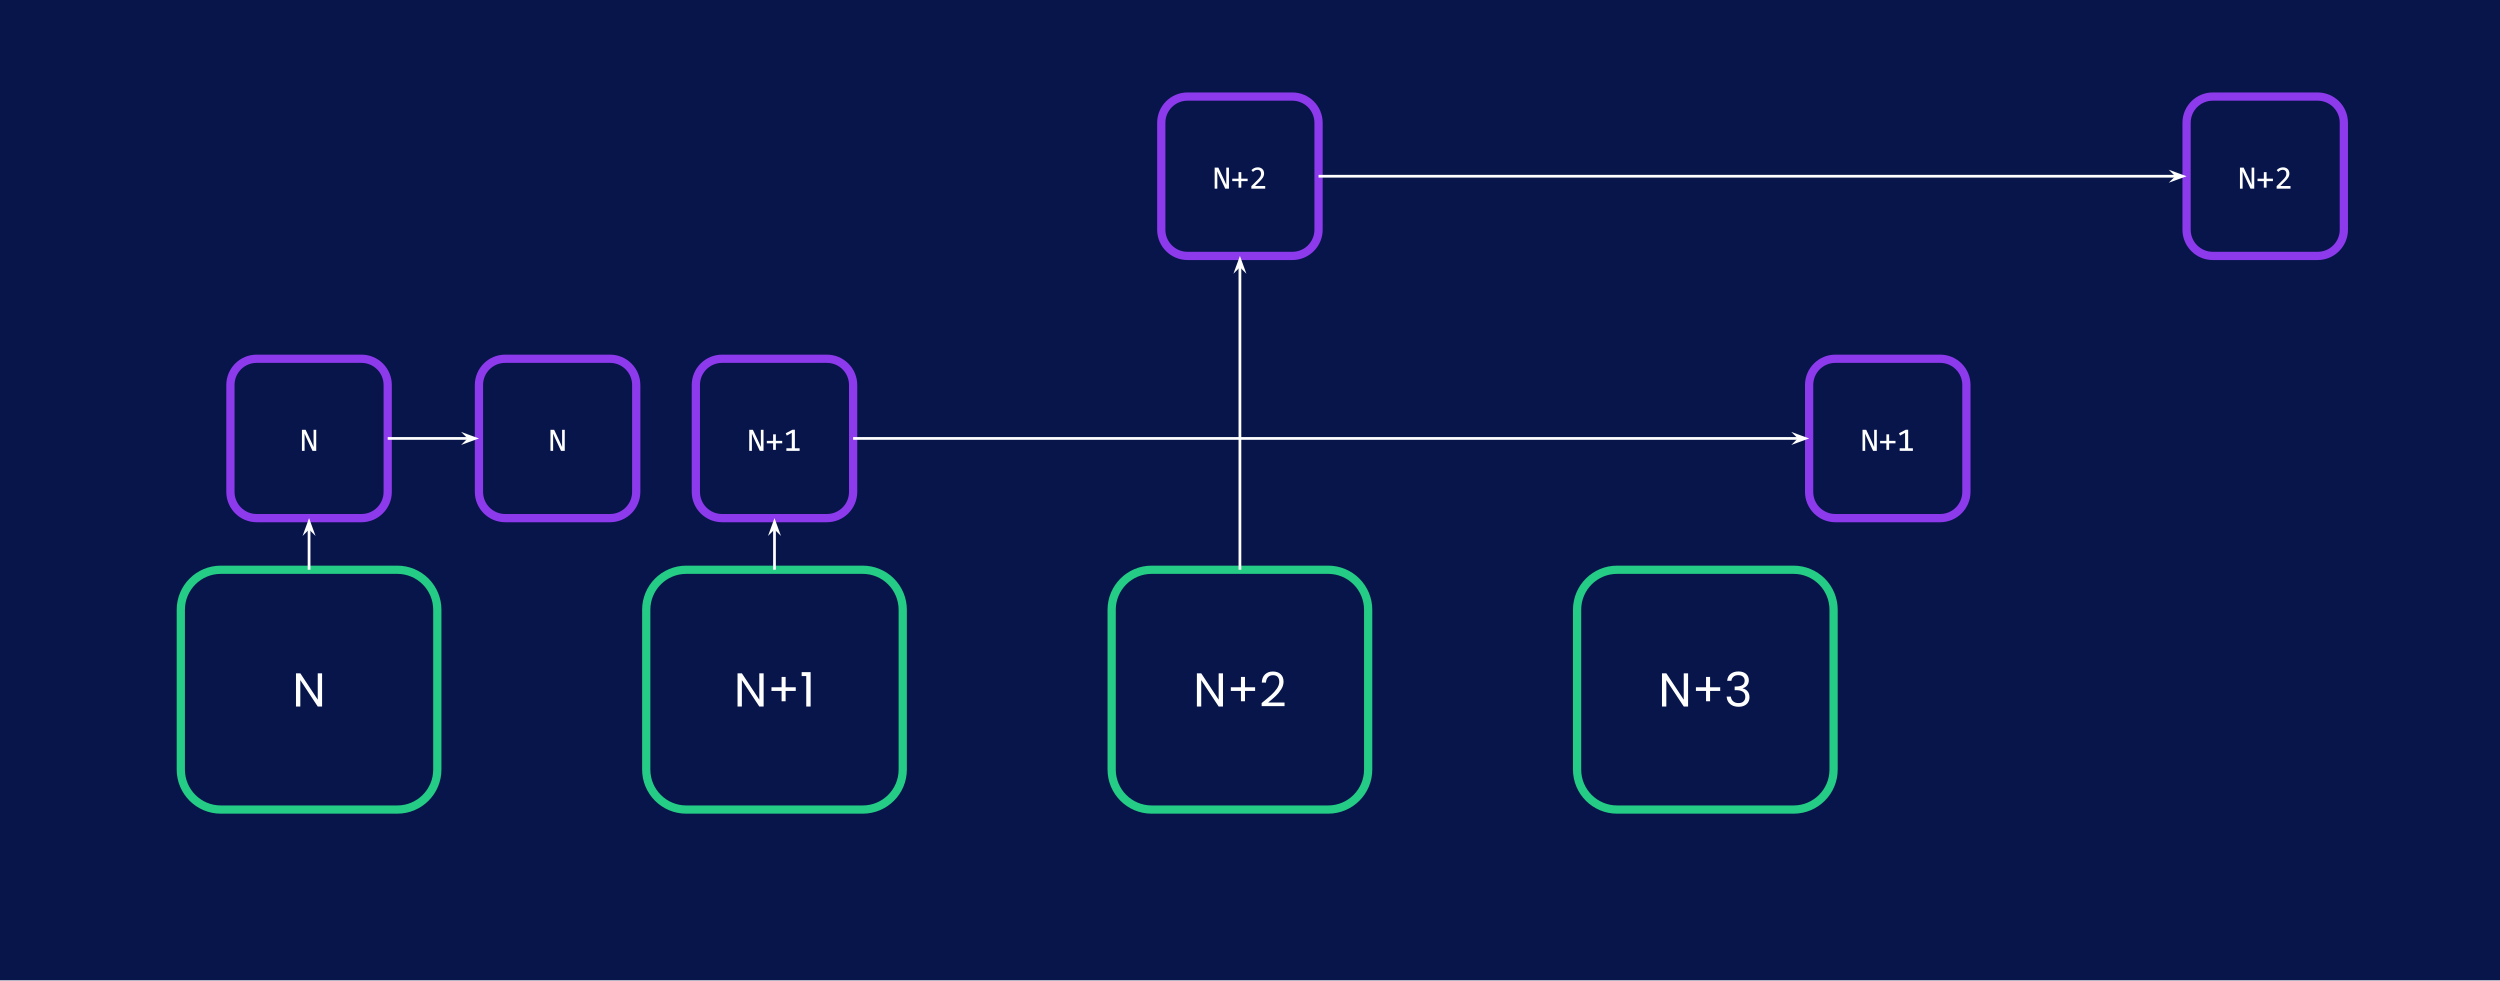
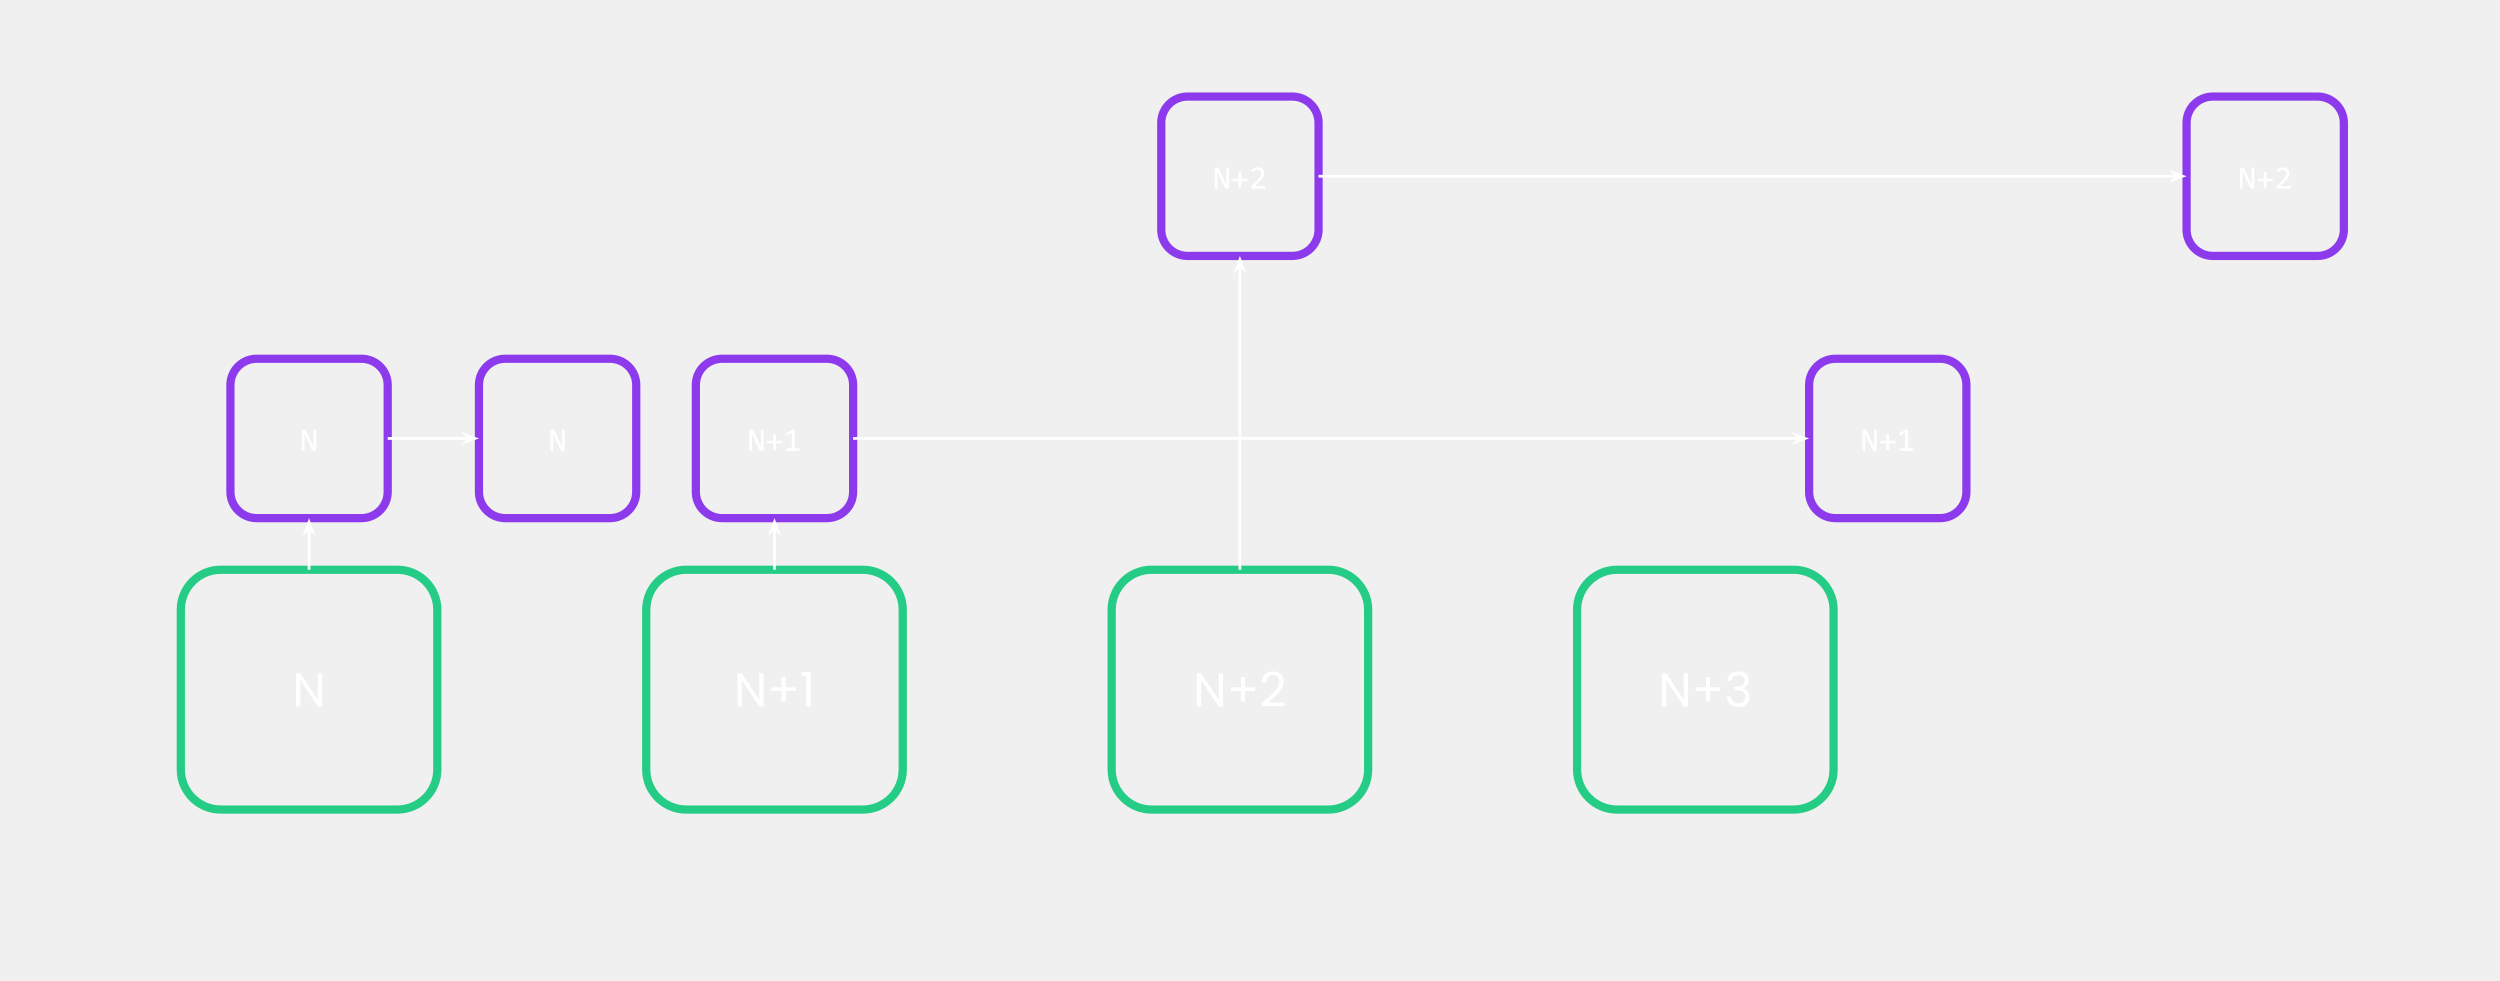
<svg xmlns="http://www.w3.org/2000/svg" version="1.1" viewBox="0.0 0.0 910.184 356.89" fill="none" stroke="none" stroke-linecap="square" stroke-miterlimit="10">
  <clipPath id="p.0">
    <path d="m0 0l910.184 0l0 356.89l-910.184 0l0 -356.89z" clip-rule="nonzero" />
  </clipPath>
  <g clip-path="url(#p.0)">
-     <path fill="#07154b" d="m0 0l910.184 0l0 356.89l-910.184 0z" fill-rule="evenodd" />
+     <path fill="#none" d="m0 0l910.184 0l0 356.89l-910.184 0z" fill-rule="evenodd" />
    <path fill="#000000" fill-opacity="0.0" d="m83.893 140.16l0 0c0 -5.271 4.273 -9.544 9.543 -9.544l38.173 0l0 0c2.531 0 4.959 1.005 6.748 2.795c1.79 1.79 2.795 4.217 2.795 6.748l0 38.929c0 5.271 -4.273 9.543 -9.543 9.543l-38.173 0l0 0c-5.271 0 -9.543 -4.273 -9.543 -9.543z" fill-rule="evenodd" />
    <path stroke="#8d3aed" stroke-width="3.0" stroke-linejoin="round" stroke-linecap="butt" d="m83.893 140.16l0 0c0 -5.271 4.273 -9.544 9.543 -9.544l38.173 0l0 0c2.531 0 4.959 1.005 6.748 2.795c1.79 1.79 2.795 4.217 2.795 6.748l0 38.929c0 5.271 -4.273 9.543 -9.543 9.543l-38.173 0l0 0c-5.271 0 -9.543 -4.273 -9.543 -9.543z" fill-rule="evenodd" />
    <path fill="#ffffff" d="m115.13 164.145l-1.359 0l-2.234 -4.781l-0.641 -1.531l0 3.859l0 2.453l-0.969 0l0 -7.656l1.344 0l2.125 4.516l0.766 1.75l0 -4.094l0 -2.172l0.969 0l0 7.656z" fill-rule="nonzero" />
    <path fill="#000000" fill-opacity="0.0" d="m65.829 221.985l0 0c0 -8.037 6.515 -14.551 14.551 -14.551l64.283 0c3.859 0 7.561 1.533 10.289 4.262c2.729 2.729 4.262 6.43 4.262 10.289l0 58.204c0 8.037 -6.515 14.551 -14.551 14.551l-64.283 0c-8.037 0 -14.551 -6.515 -14.551 -14.551z" fill-rule="evenodd" />
    <path stroke="#24cc85" stroke-width="3.0" stroke-linejoin="round" stroke-linecap="butt" d="m65.829 221.985l0 0c0 -8.037 6.515 -14.551 14.551 -14.551l64.283 0c3.859 0 7.561 1.533 10.289 4.262c2.729 2.729 4.262 6.43 4.262 10.289l0 58.204c0 8.037 -6.515 14.551 -14.551 14.551l-64.283 0c-8.037 0 -14.551 -6.515 -14.551 -14.551z" fill-rule="evenodd" />
    <path fill="#ffffff" d="m117.26 257.227l-1.578 0l-6.344 -9.609l0 9.609l-1.578 0l0 -12.094l1.578 0l6.344 9.594l0 -9.594l1.578 0l0 12.094z" fill-rule="nonzero" />
    <path fill="#000000" fill-opacity="0.0" d="m235.278 221.985l0 0c0 -8.037 6.515 -14.551 14.551 -14.551l64.283 0c3.859 0 7.561 1.533 10.289 4.262c2.729 2.729 4.262 6.43 4.262 10.289l0 58.204c0 8.037 -6.515 14.551 -14.551 14.551l-64.283 0c-8.037 0 -14.551 -6.515 -14.551 -14.551z" fill-rule="evenodd" />
    <path stroke="#24cc85" stroke-width="3.0" stroke-linejoin="round" stroke-linecap="butt" d="m235.278 221.985l0 0c0 -8.037 6.515 -14.551 14.551 -14.551l64.283 0c3.859 0 7.561 1.533 10.289 4.262c2.729 2.729 4.262 6.43 4.262 10.289l0 58.204c0 8.037 -6.515 14.551 -14.551 14.551l-64.283 0c-8.037 0 -14.551 -6.515 -14.551 -14.551z" fill-rule="evenodd" />
    <path fill="#ffffff" d="m278.018 257.227l-1.578 0l-6.344 -9.609l0 9.609l-1.578 0l0 -12.094l1.578 0l6.344 9.594l0 -9.594l1.578 0l0 12.094zm11.697 -5.672l-3.688 0l0 3.75l-1.469 0l0 -3.75l-3.688 0l0 -1.328l3.688 0l0 -3.766l1.469 0l0 3.766l3.688 0l0 1.328zm2.148 -5.422l0 -1.438l3.266 0l0 12.531l-1.594 0l0 -11.094l-1.672 0z" fill-rule="nonzero" />
    <path fill="#000000" fill-opacity="0.0" d="m404.727 221.985l0 0c0 -8.037 6.515 -14.551 14.551 -14.551l64.283 0c3.859 0 7.561 1.533 10.289 4.262c2.729 2.729 4.262 6.43 4.262 10.289l0 58.204c0 8.037 -6.515 14.551 -14.551 14.551l-64.283 0c-8.037 0 -14.551 -6.515 -14.551 -14.551z" fill-rule="evenodd" />
    <path stroke="#24cc85" stroke-width="3.0" stroke-linejoin="round" stroke-linecap="butt" d="m404.727 221.985l0 0c0 -8.037 6.515 -14.551 14.551 -14.551l64.283 0c3.859 0 7.561 1.533 10.289 4.262c2.729 2.729 4.262 6.43 4.262 10.289l0 58.204c0 8.037 -6.515 14.551 -14.551 14.551l-64.283 0c-8.037 0 -14.551 -6.515 -14.551 -14.551z" fill-rule="evenodd" />
    <path fill="#ffffff" d="m445.258 257.227l-1.578 0l-6.344 -9.609l0 9.609l-1.578 0l0 -12.094l1.578 0l6.344 9.594l0 -9.594l1.578 0l0 12.094zm11.697 -5.672l-3.688 0l0 3.75l-1.469 0l0 -3.75l-3.688 0l0 -1.328l3.688 0l0 -3.766l1.469 0l0 3.766l3.688 0l0 1.328zm2.382 4.406q2.188 -1.766 3.438 -2.891q1.25 -1.141 2.109 -2.375q0.859 -1.25 0.859 -2.438q0 -1.141 -0.547 -1.781q-0.547 -0.656 -1.766 -0.656q-1.172 0 -1.828 0.75q-0.641 0.734 -0.703 1.953l-1.516 0q0.062 -1.938 1.172 -2.984q1.109 -1.062 2.859 -1.062q1.797 0 2.844 0.984q1.047 0.984 1.047 2.719q0 1.438 -0.859 2.797q-0.859 1.359 -1.953 2.391q-1.094 1.031 -2.797 2.406l5.969 0l0 1.313l-8.328 0l0 -1.125z" fill-rule="nonzero" />
    <path fill="#000000" fill-opacity="0.0" d="m574.176 221.985l0 0c0 -8.037 6.515 -14.551 14.551 -14.551l64.283 0c3.859 0 7.561 1.533 10.289 4.262c2.729 2.729 4.262 6.43 4.262 10.289l0 58.204c0 8.037 -6.515 14.551 -14.552 14.551l-64.283 0c-8.036 0 -14.551 -6.515 -14.551 -14.551z" fill-rule="evenodd" />
    <path stroke="#24cc85" stroke-width="3.0" stroke-linejoin="round" stroke-linecap="butt" d="m574.176 221.985l0 0c0 -8.037 6.515 -14.551 14.551 -14.551l64.283 0c3.859 0 7.561 1.533 10.289 4.262c2.729 2.729 4.262 6.43 4.262 10.289l0 58.204c0 8.037 -6.515 14.551 -14.552 14.551l-64.283 0c-8.036 0 -14.551 -6.515 -14.551 -14.551z" fill-rule="evenodd" />
    <path fill="#ffffff" d="m614.585 257.227l-1.578 0l-6.344 -9.609l0 9.609l-1.578 0l0 -12.094l1.578 0l6.344 9.594l0 -9.594l1.578 0l0 12.094zm11.697 -5.672l-3.688 0l0 3.75l-1.469 0l0 -3.75l-3.688 0l0 -1.328l3.688 0l0 -3.766l1.469 0l0 3.766l3.688 0l0 1.328zm2.538 -3.703q0.109 -1.594 1.219 -2.484q1.109 -0.906 2.875 -0.906q1.188 0 2.047 0.422q0.859 0.422 1.297 1.156q0.438 0.719 0.438 1.641q0 1.078 -0.625 1.859q-0.609 0.781 -1.594 1.0l0 0.078q1.125 0.281 1.781 1.094q0.672 0.812 0.672 2.141q0 0.984 -0.453 1.781q-0.453 0.781 -1.359 1.234q-0.891 0.453 -2.156 0.453q-1.844 0 -3.031 -0.969q-1.172 -0.969 -1.312 -2.734l1.531 0q0.125 1.047 0.844 1.703q0.734 0.656 1.938 0.656q1.219 0 1.844 -0.625q0.641 -0.641 0.641 -1.641q0 -1.297 -0.875 -1.859q-0.859 -0.578 -2.609 -0.578l-0.391 0l0 -1.328l0.406 0q1.594 -0.016 2.406 -0.516q0.828 -0.516 0.828 -1.594q0 -0.922 -0.609 -1.469q-0.594 -0.562 -1.703 -0.562q-1.078 0 -1.734 0.562q-0.656 0.547 -0.781 1.484l-1.531 0z" fill-rule="nonzero" />
    <path fill="#000000" fill-opacity="0.0" d="m174.375 140.16l0 0c0 -5.271 4.273 -9.544 9.544 -9.544l38.173 0l0 0c2.531 0 4.959 1.005 6.748 2.795c1.79 1.79 2.795 4.217 2.795 6.748l0 38.929c0 5.271 -4.273 9.543 -9.543 9.543l-38.173 0l0 0c-5.271 0 -9.544 -4.273 -9.544 -9.543z" fill-rule="evenodd" />
    <path stroke="#8d3aed" stroke-width="3.0" stroke-linejoin="round" stroke-linecap="butt" d="m174.375 140.16l0 0c0 -5.271 4.273 -9.544 9.544 -9.544l38.173 0l0 0c2.531 0 4.959 1.005 6.748 2.795c1.79 1.79 2.795 4.217 2.795 6.748l0 38.929c0 5.271 -4.273 9.543 -9.543 9.543l-38.173 0l0 0c-5.271 0 -9.544 -4.273 -9.544 -9.543z" fill-rule="evenodd" />
    <path fill="#ffffff" d="m205.613 164.145l-1.359 0l-2.234 -4.781l-0.641 -1.531l0 3.859l0 2.453l-0.969 0l0 -7.656l1.344 0l2.125 4.516l0.766 1.75l0 -4.094l0 -2.172l0.969 0l0 7.656z" fill-rule="nonzero" />
    <path fill="#000000" fill-opacity="0.0" d="m253.341 140.16l0 0c0 -5.271 4.273 -9.544 9.544 -9.544l38.173 0l0 0c2.531 0 4.959 1.005 6.748 2.795c1.79 1.79 2.795 4.217 2.795 6.748l0 38.929c0 5.271 -4.273 9.543 -9.543 9.543l-38.173 0l0 0c-5.271 0 -9.544 -4.273 -9.544 -9.543z" fill-rule="evenodd" />
    <path stroke="#8d3aed" stroke-width="3.0" stroke-linejoin="round" stroke-linecap="butt" d="m253.341 140.16l0 0c0 -5.271 4.273 -9.544 9.544 -9.544l38.173 0l0 0c2.531 0 4.959 1.005 6.748 2.795c1.79 1.79 2.795 4.217 2.795 6.748l0 38.929c0 5.271 -4.273 9.543 -9.543 9.543l-38.173 0l0 0c-5.271 0 -9.544 -4.273 -9.544 -9.543z" fill-rule="evenodd" />
    <path fill="#ffffff" d="m277.981 164.145l-1.359 0l-2.234 -4.781l-0.641 -1.531l0 3.859l0 2.453l-0.969 0l0 -7.656l1.344 0l2.125 4.516l0.766 1.75l0 -4.094l0 -2.172l0.969 0l0 7.656zm6.801 -2.75l-2.312 0l0 2.391l-1.0 0l0 -2.391l-2.297 0l0 -0.891l2.297 0l0 -2.375l1.0 0l0 2.375l2.312 0l0 0.891zm6.332 2.75l-4.812 0l0 -0.953l1.969 0l0 -5.594l-1.828 1.0l-0.375 -0.859l2.438 -1.281l0.891 0l0 6.734l1.719 0l0 0.953z" fill-rule="nonzero" />
    <path fill="#000000" fill-opacity="0.0" d="m658.656 140.16l0 0c0 -5.271 4.273 -9.544 9.543 -9.544l38.173 0l0 0c2.531 0 4.959 1.005 6.748 2.795c1.79 1.79 2.795 4.217 2.795 6.748l0 38.929c0 5.271 -4.273 9.543 -9.544 9.543l-38.173 0l0 0c-5.271 0 -9.543 -4.273 -9.543 -9.543z" fill-rule="evenodd" />
    <path stroke="#8d3aed" stroke-width="3.0" stroke-linejoin="round" stroke-linecap="butt" d="m658.656 140.16l0 0c0 -5.271 4.273 -9.544 9.543 -9.544l38.173 0l0 0c2.531 0 4.959 1.005 6.748 2.795c1.79 1.79 2.795 4.217 2.795 6.748l0 38.929c0 5.271 -4.273 9.543 -9.544 9.543l-38.173 0l0 0c-5.271 0 -9.543 -4.273 -9.543 -9.543z" fill-rule="evenodd" />
    <path fill="#ffffff" d="m683.296 164.145l-1.359 0l-2.234 -4.781l-0.641 -1.531l0 3.859l0 2.453l-0.969 0l0 -7.656l1.344 0l2.125 4.516l0.766 1.75l0 -4.094l0 -2.172l0.969 0l0 7.656zm6.801 -2.75l-2.312 0l0 2.391l-1.0 0l0 -2.391l-2.297 0l0 -0.891l2.297 0l0 -2.375l1.0 0l0 2.375l2.312 0l0 0.891zm6.332 2.75l-4.812 0l0 -0.953l1.969 0l0 -5.594l-1.828 1.0l-0.375 -0.859l2.438 -1.281l0.891 0l0 6.734l1.719 0l0 0.953z" fill-rule="nonzero" />
    <path fill="#000000" fill-opacity="0.0" d="m422.79 44.701l0 0c0 -5.271 4.273 -9.543 9.543 -9.543l38.173 0l0 0c2.531 0 4.958 1.005 6.748 2.795c1.79 1.79 2.795 4.217 2.795 6.748l0 38.929c0 5.271 -4.273 9.543 -9.543 9.543l-38.173 0l0 0c-5.271 0 -9.543 -4.273 -9.543 -9.543z" fill-rule="evenodd" />
    <path stroke="#8d3aed" stroke-width="3.0" stroke-linejoin="round" stroke-linecap="butt" d="m422.79 44.701l0 0c0 -5.271 4.273 -9.543 9.543 -9.543l38.173 0l0 0c2.531 0 4.958 1.005 6.748 2.795c1.79 1.79 2.795 4.217 2.795 6.748l0 38.929c0 5.271 -4.273 9.543 -9.543 9.543l-38.173 0l0 0c-5.271 0 -9.543 -4.273 -9.543 -9.543z" fill-rule="evenodd" />
    <path fill="#ffffff" d="m447.43 68.685l-1.359 0l-2.234 -4.781l-0.641 -1.531l0 3.859l0 2.453l-0.969 0l0 -7.656l1.344 0l2.125 4.516l0.766 1.75l0 -4.094l0 -2.172l0.969 0l0 7.656zm6.801 -2.75l-2.312 0l0 2.391l-1.0 0l0 -2.391l-2.297 0l0 -0.891l2.297 0l0 -2.375l1.0 0l0 2.375l2.312 0l0 0.891zm6.395 2.75l-5.047 0l0 -0.922l1.984 -1.969q0.484 -0.469 0.781 -0.812q0.312 -0.359 0.484 -0.641q0.172 -0.297 0.219 -0.547q0.062 -0.266 0.062 -0.578q0 -0.281 -0.078 -0.531q-0.062 -0.25 -0.234 -0.438q-0.156 -0.203 -0.406 -0.312q-0.25 -0.109 -0.594 -0.109q-0.5 0 -0.906 0.219q-0.391 0.219 -0.719 0.562l-0.562 -0.672q0.438 -0.469 1.0 -0.734q0.562 -0.281 1.312 -0.281q0.516 0 0.922 0.156q0.422 0.156 0.719 0.438q0.312 0.281 0.484 0.703q0.172 0.422 0.172 0.938q0 0.438 -0.125 0.812q-0.109 0.375 -0.359 0.75q-0.234 0.375 -0.594 0.781q-0.359 0.391 -0.844 0.859l-1.391 1.359l3.719 0l0 0.969z" fill-rule="nonzero" />
    <path fill="#000000" fill-opacity="0.0" d="m796.074 44.701l0 0c0 -5.271 4.273 -9.543 9.544 -9.543l38.173 0l0 0c2.531 0 4.958 1.005 6.748 2.795c1.79 1.79 2.795 4.217 2.795 6.748l0 38.929c0 5.271 -4.273 9.543 -9.543 9.543l-38.173 0l0 0c-5.271 0 -9.544 -4.273 -9.544 -9.543z" fill-rule="evenodd" />
    <path stroke="#8d3aed" stroke-width="3.0" stroke-linejoin="round" stroke-linecap="butt" d="m796.074 44.701l0 0c0 -5.271 4.273 -9.543 9.544 -9.543l38.173 0l0 0c2.531 0 4.958 1.005 6.748 2.795c1.79 1.79 2.795 4.217 2.795 6.748l0 38.929c0 5.271 -4.273 9.543 -9.543 9.543l-38.173 0l0 0c-5.271 0 -9.544 -4.273 -9.544 -9.543z" fill-rule="evenodd" />
    <path fill="#ffffff" d="m820.713 68.685l-1.359 0l-2.234 -4.781l-0.641 -1.531l0 3.859l0 2.453l-0.969 0l0 -7.656l1.344 0l2.125 4.516l0.766 1.75l0 -4.094l0 -2.172l0.969 0l0 7.656zm6.801 -2.75l-2.312 0l0 2.391l-1.0 0l0 -2.391l-2.297 0l0 -0.891l2.297 0l0 -2.375l1.0 0l0 2.375l2.312 0l0 0.891zm6.395 2.75l-5.047 0l0 -0.922l1.984 -1.969q0.484 -0.469 0.781 -0.812q0.312 -0.359 0.484 -0.641q0.172 -0.297 0.219 -0.547q0.062 -0.266 0.062 -0.578q0 -0.281 -0.078 -0.531q-0.062 -0.25 -0.234 -0.438q-0.156 -0.203 -0.406 -0.312q-0.25 -0.109 -0.594 -0.109q-0.5 0 -0.906 0.219q-0.391 0.219 -0.719 0.562l-0.562 -0.672q0.438 -0.469 1.0 -0.734q0.562 -0.281 1.312 -0.281q0.516 0 0.922 0.156q0.422 0.156 0.719 0.438q0.312 0.281 0.484 0.703q0.172 0.422 0.172 0.938q0 0.438 -0.125 0.812q-0.109 0.375 -0.359 0.75q-0.234 0.375 -0.594 0.781q-0.359 0.391 -0.844 0.859l-1.391 1.359l3.719 0l0 0.969z" fill-rule="nonzero" />
    <path fill="#000000" fill-opacity="0.0" d="m141.152 159.625l33.228 0" fill-rule="evenodd" />
    <path stroke="#ffffff" stroke-width="1.0" stroke-linejoin="round" stroke-linecap="butt" d="m141.152 159.625l29.801 0" fill-rule="evenodd" />
    <path fill="#ffffff" stroke="#ffffff" stroke-width="1.0" stroke-linecap="butt" d="m170.954 159.625l-1.125 1.125l3.09 -1.125l-3.09 -1.125z" fill-rule="evenodd" />
    <path fill="#000000" fill-opacity="0.0" d="m310.601 159.625l348.063 0" fill-rule="evenodd" />
    <path stroke="#ffffff" stroke-width="1.0" stroke-linejoin="round" stroke-linecap="butt" d="m310.601 159.625l344.636 0" fill-rule="evenodd" />
    <path fill="#ffffff" stroke="#ffffff" stroke-width="1.0" stroke-linecap="butt" d="m655.237 159.625l-1.125 1.125l3.09 -1.125l-3.09 -1.125z" fill-rule="evenodd" />
    <path fill="#000000" fill-opacity="0.0" d="m480.05 64.165l316.031 0" fill-rule="evenodd" />
    <path stroke="#ffffff" stroke-width="1.0" stroke-linejoin="round" stroke-linecap="butt" d="m480.05 64.165l312.604 0" fill-rule="evenodd" />
    <path fill="#ffffff" stroke="#ffffff" stroke-width="1.0" stroke-linecap="butt" d="m792.654 64.165l-1.125 1.125l3.09 -1.125l-3.09 -1.125z" fill-rule="evenodd" />
    <path fill="#000000" fill-opacity="0.0" d="m112.522 207.433l0 -18.803" fill-rule="evenodd" />
    <path stroke="#ffffff" stroke-width="1.0" stroke-linejoin="round" stroke-linecap="butt" d="m112.522 207.433l0 -15.376" fill-rule="evenodd" />
    <path fill="#ffffff" stroke="#ffffff" stroke-width="1.0" stroke-linecap="butt" d="m112.522 192.057l1.125 1.125l-1.125 -3.09l-1.125 3.09z" fill-rule="evenodd" />
    <path fill="#000000" fill-opacity="0.0" d="m281.971 207.433l0 -18.803" fill-rule="evenodd" />
    <path stroke="#ffffff" stroke-width="1.0" stroke-linejoin="round" stroke-linecap="butt" d="m281.971 207.433l0 -15.376" fill-rule="evenodd" />
    <path fill="#ffffff" stroke="#ffffff" stroke-width="1.0" stroke-linecap="butt" d="m281.971 192.057l1.125 1.125l-1.125 -3.09l-1.125 3.09z" fill-rule="evenodd" />
    <path fill="#000000" fill-opacity="0.0" d="m451.42 207.433l0 -114.268" fill-rule="evenodd" />
    <path stroke="#ffffff" stroke-width="1.0" stroke-linejoin="round" stroke-linecap="butt" d="m451.42 207.433l0 -110.841" fill-rule="evenodd" />
    <path fill="#ffffff" stroke="#ffffff" stroke-width="1.0" stroke-linecap="butt" d="m451.42 96.592l1.125 1.125l-1.125 -3.09l-1.125 3.09z" fill-rule="evenodd" />
  </g>
</svg>
